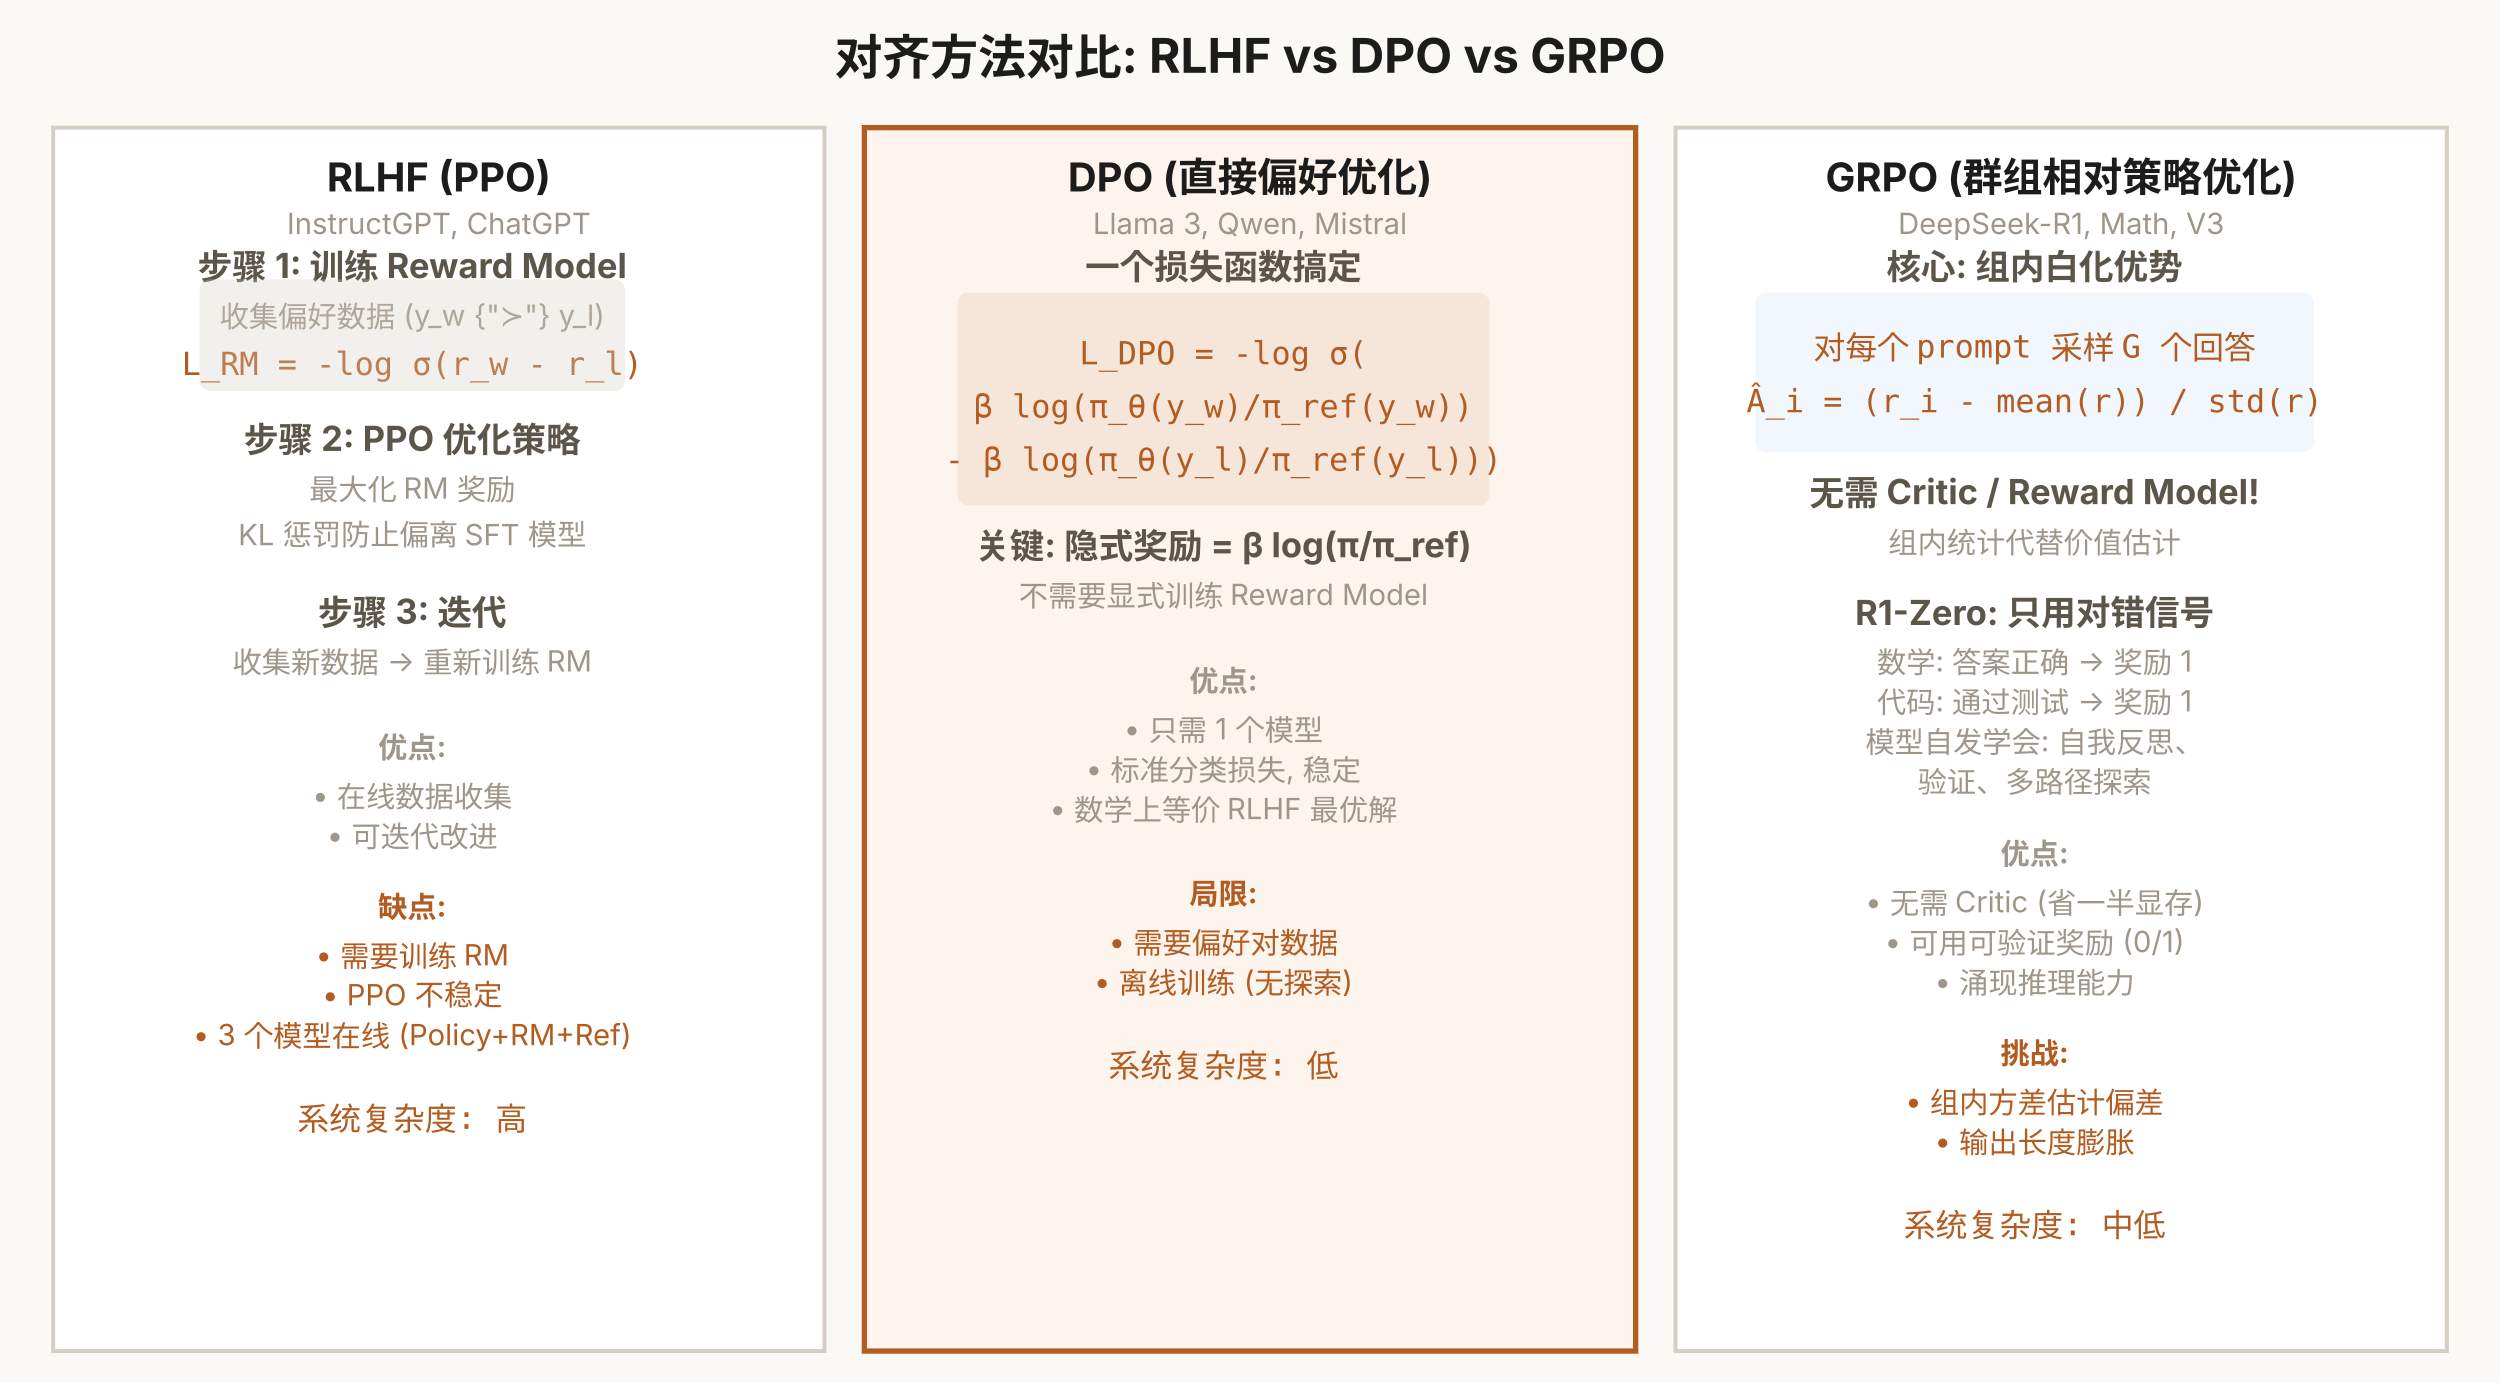
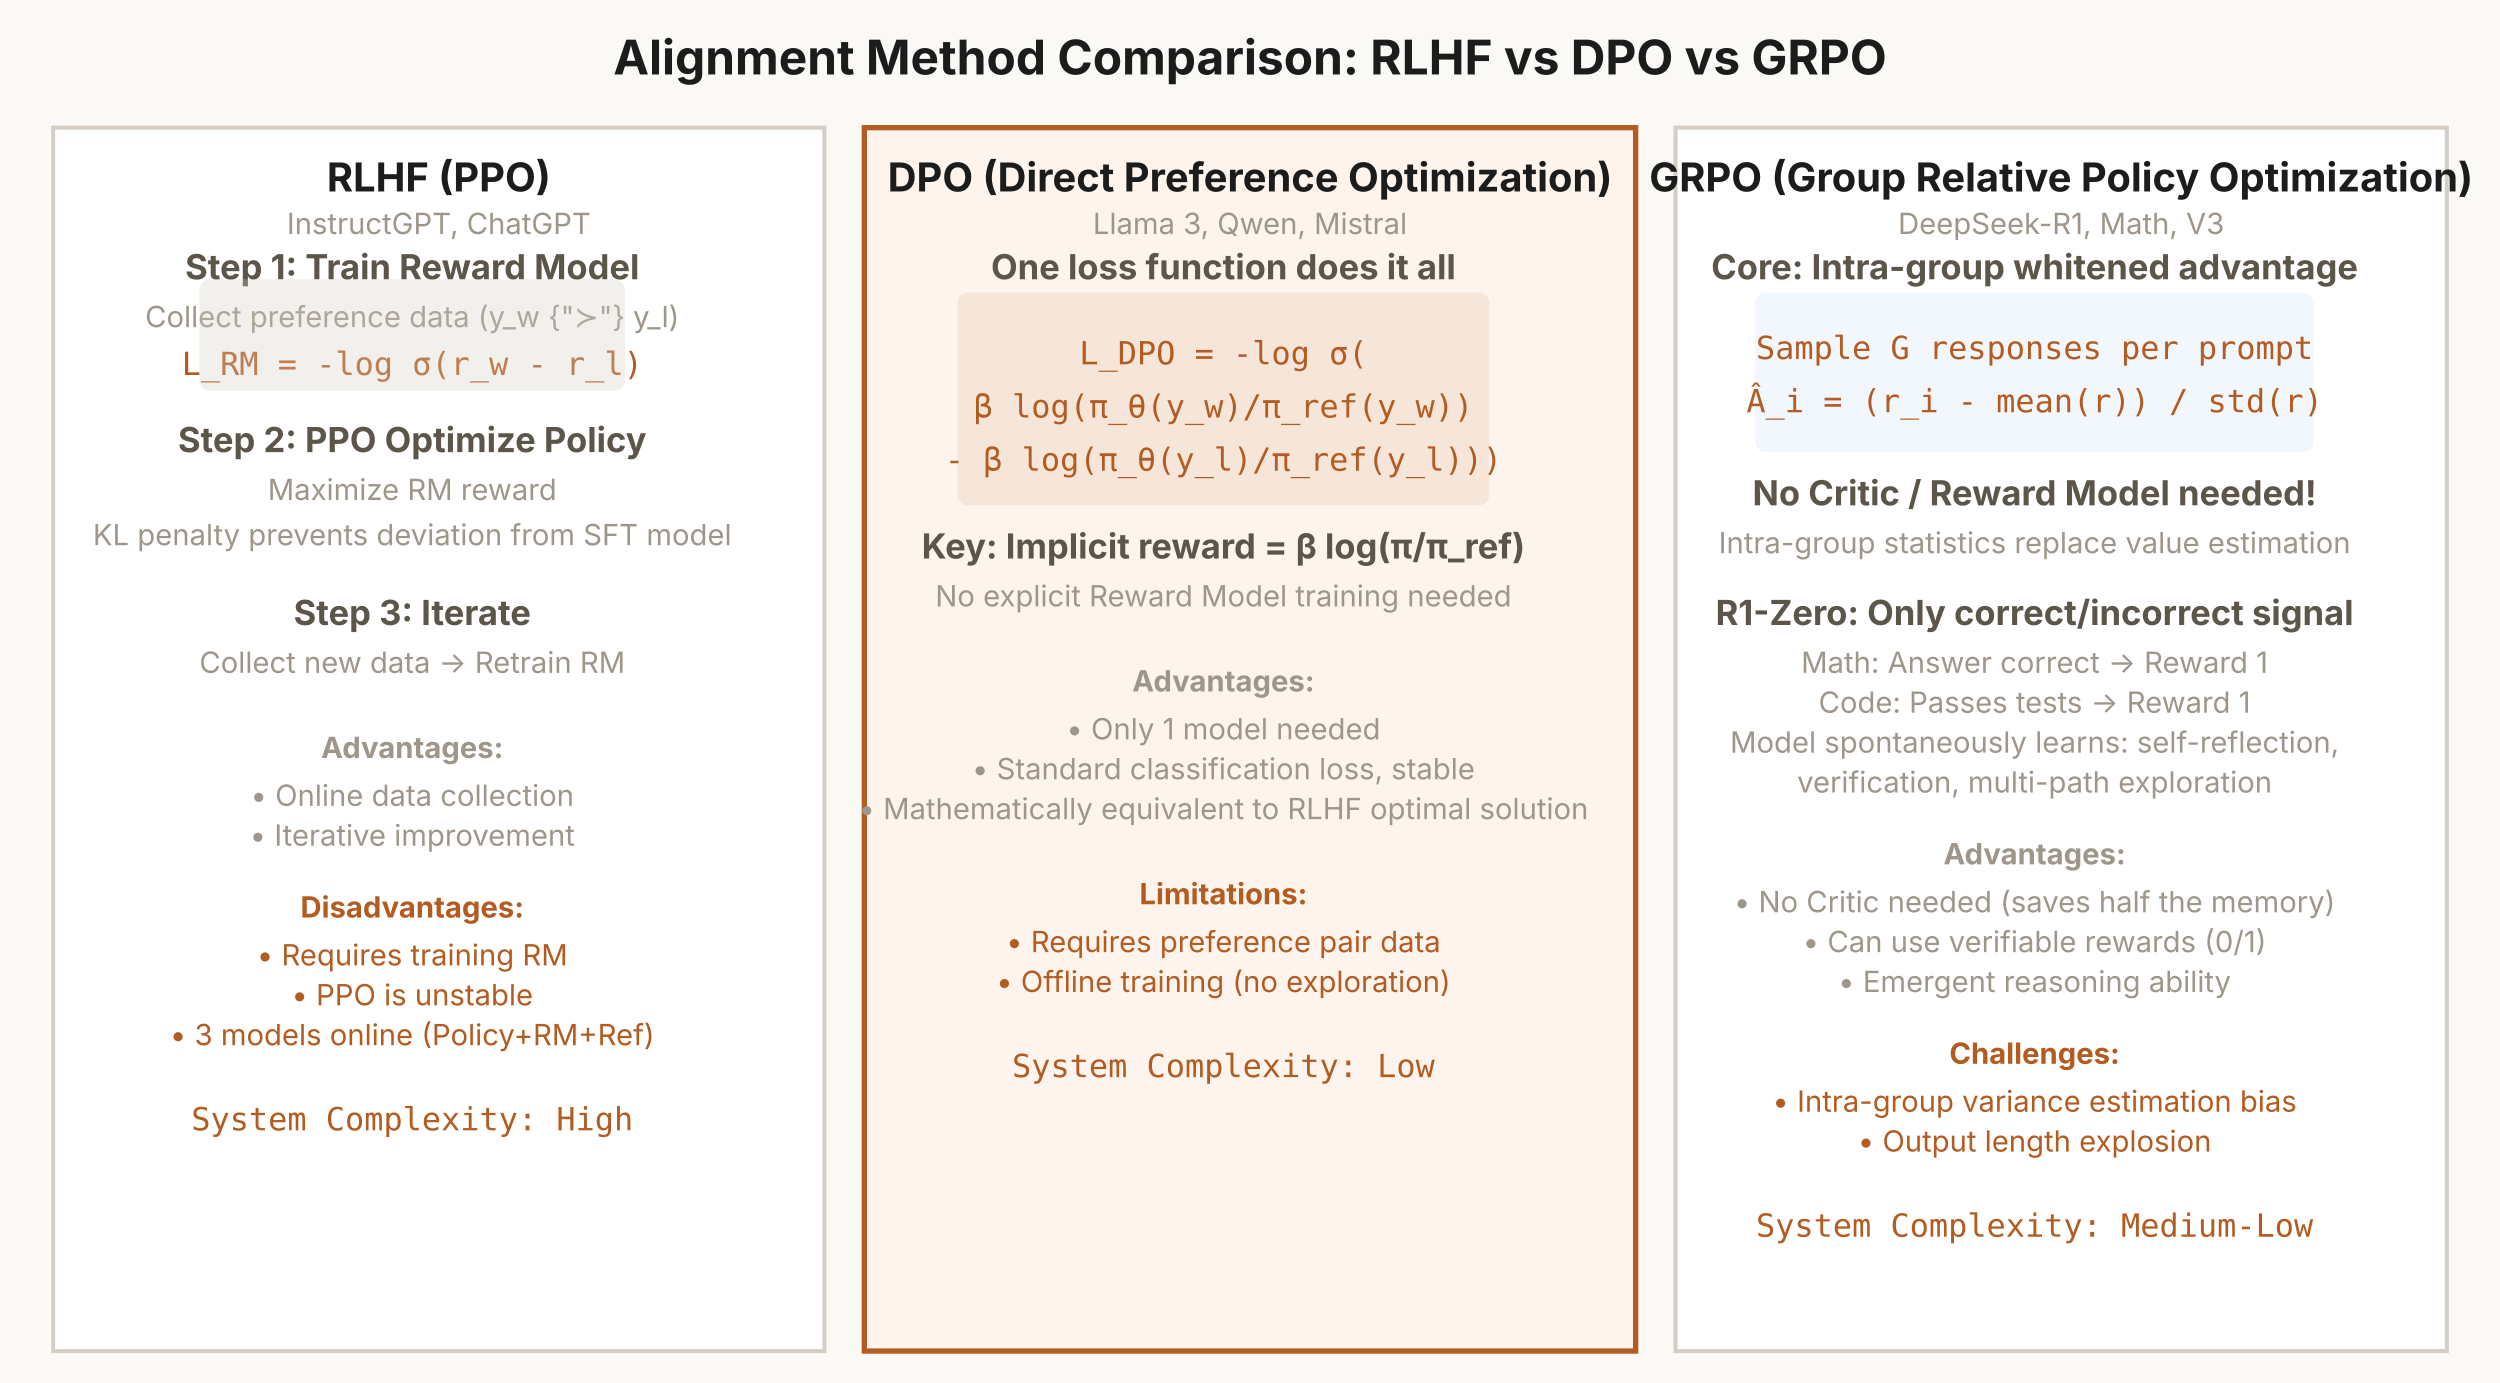
<svg xmlns="http://www.w3.org/2000/svg" viewBox="0 0 940 520" fill="none">
  <defs>
    <style>

      text{font-family:system-ui,-apple-system,sans-serif}
      .bg{fill:#fbf9f5}
      .box{fill:#fff;stroke:#d4cec4;stroke-width:1.5}
      .b2{fill:#fdf5ed;stroke:#b35c22;stroke-width:2}
      .t1{fill:#5c554a;font-size:13px}
      .t2{fill:#1c1c1c;font-size:15px;font-weight:700}
      .t3{fill:#b35c22;font-size:12px;font-family:'JetBrains Mono','Fira Code',monospace}
      .ts{fill:#9e968a;font-size:11px}
      .arr{stroke:#b35c22;stroke-width:2;fill:none;marker-end:url(#ah)}
      
      }
    
    </style>
    <marker id="ah" markerWidth="8" markerHeight="6" refX="8" refY="3" orient="auto">
      <polygon points="0 0,8 3,0 6" fill="#b35c22" />
    </marker>
  </defs>
  <rect class="bg" width="940" height="520" />
-   <text class="t2" x="470" y="28" text-anchor="middle" style="font-size:18px">对齐方法对比: RLHF vs DPO vs GRPO</text>
+   <text class="t2" x="470" y="28" text-anchor="middle" style="font-size:18px">Alignment Method Comparison: RLHF vs DPO vs GRPO</text>
  <rect class="box" x="20" y="48" width="290" height="460" />
  <text class="t2" x="165" y="72" text-anchor="middle">RLHF (PPO)</text>
  <text class="ts" x="165" y="88" text-anchor="middle">InstructGPT, ChatGPT</text>
  <g transform="translate(35,105)">
-     <text class="t1" x="120" y="0" text-anchor="middle" style="font-weight:700">步骤 1: 训练 Reward Model</text>
-     <text class="ts" x="120" y="18" text-anchor="middle">收集偏好数据 (y_w {"≻"} y_l)</text>
+     <text class="t1" x="120" y="0" text-anchor="middle" style="font-weight:700">Step 1: Train Reward Model</text>
+     <text class="ts" x="120" y="18" text-anchor="middle">Collect preference data (y_w {"≻"} y_l)</text>
    <text class="t3" x="120" y="36" text-anchor="middle">L_RM = -log σ(r_w - r_l)</text>
    <rect fill="#d4cec4" opacity="0.3" x="40" y="0" width="160" height="42" rx="4" />
-     <text class="t1" x="120" y="65" text-anchor="middle" style="font-weight:700">步骤 2: PPO 优化策略</text>
-     <text class="ts" x="120" y="83" text-anchor="middle">最大化 RM 奖励</text>
-     <text class="ts" x="120" y="100" text-anchor="middle">KL 惩罚防止偏离 SFT 模型</text>
-     <text class="t1" x="120" y="130" text-anchor="middle" style="font-weight:700">步骤 3: 迭代</text>
-     <text class="ts" x="120" y="148" text-anchor="middle">收集新数据 → 重新训练 RM</text>
-     <text class="ts" x="120" y="180" text-anchor="middle" style="font-weight:700">优点:</text>
-     <text class="ts" x="120" y="198" text-anchor="middle">• 在线数据收集</text>
-     <text class="ts" x="120" y="213" text-anchor="middle">• 可迭代改进</text>
-     <text class="ts" x="120" y="240" text-anchor="middle" style="font-weight:700;fill:#b35c22">缺点:</text>
-     <text class="ts" x="120" y="258" text-anchor="middle" style="fill:#b35c22">• 需要训练 RM</text>
-     <text class="ts" x="120" y="273" text-anchor="middle" style="fill:#b35c22">• PPO 不稳定</text>
-     <text class="ts" x="120" y="288" text-anchor="middle" style="fill:#b35c22">• 3 个模型在线 (Policy+RM+Ref)</text>
-     <text class="t3" x="120" y="320" text-anchor="middle">系统复杂度: 高</text>
+     <text class="t1" x="120" y="65" text-anchor="middle" style="font-weight:700">Step 2: PPO Optimize Policy</text>
+     <text class="ts" x="120" y="83" text-anchor="middle">Maximize RM reward</text>
+     <text class="ts" x="120" y="100" text-anchor="middle">KL penalty prevents deviation from SFT model</text>
+     <text class="t1" x="120" y="130" text-anchor="middle" style="font-weight:700">Step 3: Iterate</text>
+     <text class="ts" x="120" y="148" text-anchor="middle">Collect new data → Retrain RM</text>
+     <text class="ts" x="120" y="180" text-anchor="middle" style="font-weight:700">Advantages:</text>
+     <text class="ts" x="120" y="198" text-anchor="middle">• Online data collection</text>
+     <text class="ts" x="120" y="213" text-anchor="middle">• Iterative improvement</text>
+     <text class="ts" x="120" y="240" text-anchor="middle" style="font-weight:700;fill:#b35c22">Disadvantages:</text>
+     <text class="ts" x="120" y="258" text-anchor="middle" style="fill:#b35c22">• Requires training RM</text>
+     <text class="ts" x="120" y="273" text-anchor="middle" style="fill:#b35c22">• PPO is unstable</text>
+     <text class="ts" x="120" y="288" text-anchor="middle" style="fill:#b35c22">• 3 models online (Policy+RM+Ref)</text>
+     <text class="t3" x="120" y="320" text-anchor="middle">System Complexity: High</text>
  </g>
  <rect class="b2" x="325" y="48" width="290" height="460" />
-   <text class="t2" x="470" y="72" text-anchor="middle">DPO (直接偏好优化)</text>
+   <text class="t2" x="470" y="72" text-anchor="middle">DPO (Direct Preference Optimization)</text>
  <text class="ts" x="470" y="88" text-anchor="middle">Llama 3, Qwen, Mistral</text>
  <g transform="translate(340,105)">
-     <text class="t1" x="120" y="0" text-anchor="middle" style="font-weight:700">一个损失函数搞定</text>
+     <text class="t1" x="120" y="0" text-anchor="middle" style="font-weight:700">One loss function does it all</text>
    <rect fill="#b35c22" opacity="0.1" x="20" y="5" width="200" height="80" rx="4" />
    <text class="t3" x="120" y="32" text-anchor="middle">L_DPO = -log σ(</text>
    <text class="t3" x="120" y="52" text-anchor="middle">  β log(π_θ(y_w)/π_ref(y_w))</text>
    <text class="t3" x="120" y="72" text-anchor="middle">- β log(π_θ(y_l)/π_ref(y_l)))</text>
-     <text class="t1" x="120" y="105" text-anchor="middle" style="font-weight:700">关键: 隐式奖励 = β log(π/π_ref)</text>
-     <text class="ts" x="120" y="123" text-anchor="middle">不需要显式训练 Reward Model</text>
-     <text class="ts" x="120" y="155" text-anchor="middle" style="font-weight:700">优点:</text>
-     <text class="ts" x="120" y="173" text-anchor="middle">• 只需 1 个模型</text>
-     <text class="ts" x="120" y="188" text-anchor="middle">• 标准分类损失, 稳定</text>
-     <text class="ts" x="120" y="203" text-anchor="middle">• 数学上等价 RLHF 最优解</text>
-     <text class="ts" x="120" y="235" text-anchor="middle" style="font-weight:700;fill:#b35c22">局限:</text>
-     <text class="ts" x="120" y="253" text-anchor="middle" style="fill:#b35c22">• 需要偏好对数据</text>
-     <text class="ts" x="120" y="268" text-anchor="middle" style="fill:#b35c22">• 离线训练 (无探索)</text>
-     <text class="t3" x="120" y="300" text-anchor="middle">系统复杂度: 低</text>
+     <text class="t1" x="120" y="105" text-anchor="middle" style="font-weight:700">Key: Implicit reward = β log(π/π_ref)</text>
+     <text class="ts" x="120" y="123" text-anchor="middle">No explicit Reward Model training needed</text>
+     <text class="ts" x="120" y="155" text-anchor="middle" style="font-weight:700">Advantages:</text>
+     <text class="ts" x="120" y="173" text-anchor="middle">• Only 1 model needed</text>
+     <text class="ts" x="120" y="188" text-anchor="middle">• Standard classification loss, stable</text>
+     <text class="ts" x="120" y="203" text-anchor="middle">• Mathematically equivalent to RLHF optimal solution</text>
+     <text class="ts" x="120" y="235" text-anchor="middle" style="font-weight:700;fill:#b35c22">Limitations:</text>
+     <text class="ts" x="120" y="253" text-anchor="middle" style="fill:#b35c22">• Requires preference pair data</text>
+     <text class="ts" x="120" y="268" text-anchor="middle" style="fill:#b35c22">• Offline training (no exploration)</text>
+     <text class="t3" x="120" y="300" text-anchor="middle">System Complexity: Low</text>
  </g>
  <rect class="box" x="630" y="48" width="290" height="460" />
-   <text class="t2" x="775" y="72" text-anchor="middle">GRPO (群组相对策略优化)</text>
+   <text class="t2" x="775" y="72" text-anchor="middle">GRPO (Group Relative Policy Optimization)</text>
  <text class="ts" x="775" y="88" text-anchor="middle">DeepSeek-R1, Math, V3</text>
  <g transform="translate(645,105)">
-     <text class="t1" x="120" y="0" text-anchor="middle" style="font-weight:700">核心: 组内白化优势</text>
+     <text class="t1" x="120" y="0" text-anchor="middle" style="font-weight:700">Core: Intra-group whitened advantage</text>
    <rect fill="#7baaf7" opacity="0.1" x="15" y="5" width="210" height="60" rx="4" />
-     <text class="t3" x="120" y="30" text-anchor="middle">对每个 prompt 采样 G 个回答</text>
+     <text class="t3" x="120" y="30" text-anchor="middle">Sample G responses per prompt</text>
    <text class="t3" x="120" y="50" text-anchor="middle">Â_i = (r_i - mean(r)) / std(r)</text>
-     <text class="t1" x="120" y="85" text-anchor="middle" style="font-weight:700">无需 Critic / Reward Model!</text>
-     <text class="ts" x="120" y="103" text-anchor="middle">组内统计代替价值估计</text>
-     <text class="t1" x="120" y="130" text-anchor="middle" style="font-weight:700">R1-Zero: 只用对错信号</text>
-     <text class="ts" x="120" y="148" text-anchor="middle">数学: 答案正确 → 奖励 1</text>
-     <text class="ts" x="120" y="163" text-anchor="middle">代码: 通过测试 → 奖励 1</text>
-     <text class="ts" x="120" y="178" text-anchor="middle">模型自发学会: 自我反思、</text>
-     <text class="ts" x="120" y="193" text-anchor="middle">验证、多路径探索</text>
-     <text class="ts" x="120" y="220" text-anchor="middle" style="font-weight:700">优点:</text>
-     <text class="ts" x="120" y="238" text-anchor="middle">• 无需 Critic (省一半显存)</text>
-     <text class="ts" x="120" y="253" text-anchor="middle">• 可用可验证奖励 (0/1)</text>
-     <text class="ts" x="120" y="268" text-anchor="middle">• 涌现推理能力</text>
-     <text class="ts" x="120" y="295" text-anchor="middle" style="font-weight:700;fill:#b35c22">挑战:</text>
-     <text class="ts" x="120" y="313" text-anchor="middle" style="fill:#b35c22">• 组内方差估计偏差</text>
-     <text class="ts" x="120" y="328" text-anchor="middle" style="fill:#b35c22">• 输出长度膨胀</text>
-     <text class="t3" x="120" y="360" text-anchor="middle">系统复杂度: 中低</text>
+     <text class="t1" x="120" y="85" text-anchor="middle" style="font-weight:700">No Critic / Reward Model needed!</text>
+     <text class="ts" x="120" y="103" text-anchor="middle">Intra-group statistics replace value estimation</text>
+     <text class="t1" x="120" y="130" text-anchor="middle" style="font-weight:700">R1-Zero: Only correct/incorrect signal</text>
+     <text class="ts" x="120" y="148" text-anchor="middle">Math: Answer correct → Reward 1</text>
+     <text class="ts" x="120" y="163" text-anchor="middle">Code: Passes tests → Reward 1</text>
+     <text class="ts" x="120" y="178" text-anchor="middle">Model spontaneously learns: self-reflection,</text>
+     <text class="ts" x="120" y="193" text-anchor="middle">verification, multi-path exploration</text>
+     <text class="ts" x="120" y="220" text-anchor="middle" style="font-weight:700">Advantages:</text>
+     <text class="ts" x="120" y="238" text-anchor="middle">• No Critic needed (saves half the memory)</text>
+     <text class="ts" x="120" y="253" text-anchor="middle">• Can use verifiable rewards (0/1)</text>
+     <text class="ts" x="120" y="268" text-anchor="middle">• Emergent reasoning ability</text>
+     <text class="ts" x="120" y="295" text-anchor="middle" style="font-weight:700;fill:#b35c22">Challenges:</text>
+     <text class="ts" x="120" y="313" text-anchor="middle" style="fill:#b35c22">• Intra-group variance estimation bias</text>
+     <text class="ts" x="120" y="328" text-anchor="middle" style="fill:#b35c22">• Output length explosion</text>
+     <text class="t3" x="120" y="360" text-anchor="middle">System Complexity: Medium-Low</text>
  </g>
</svg>
